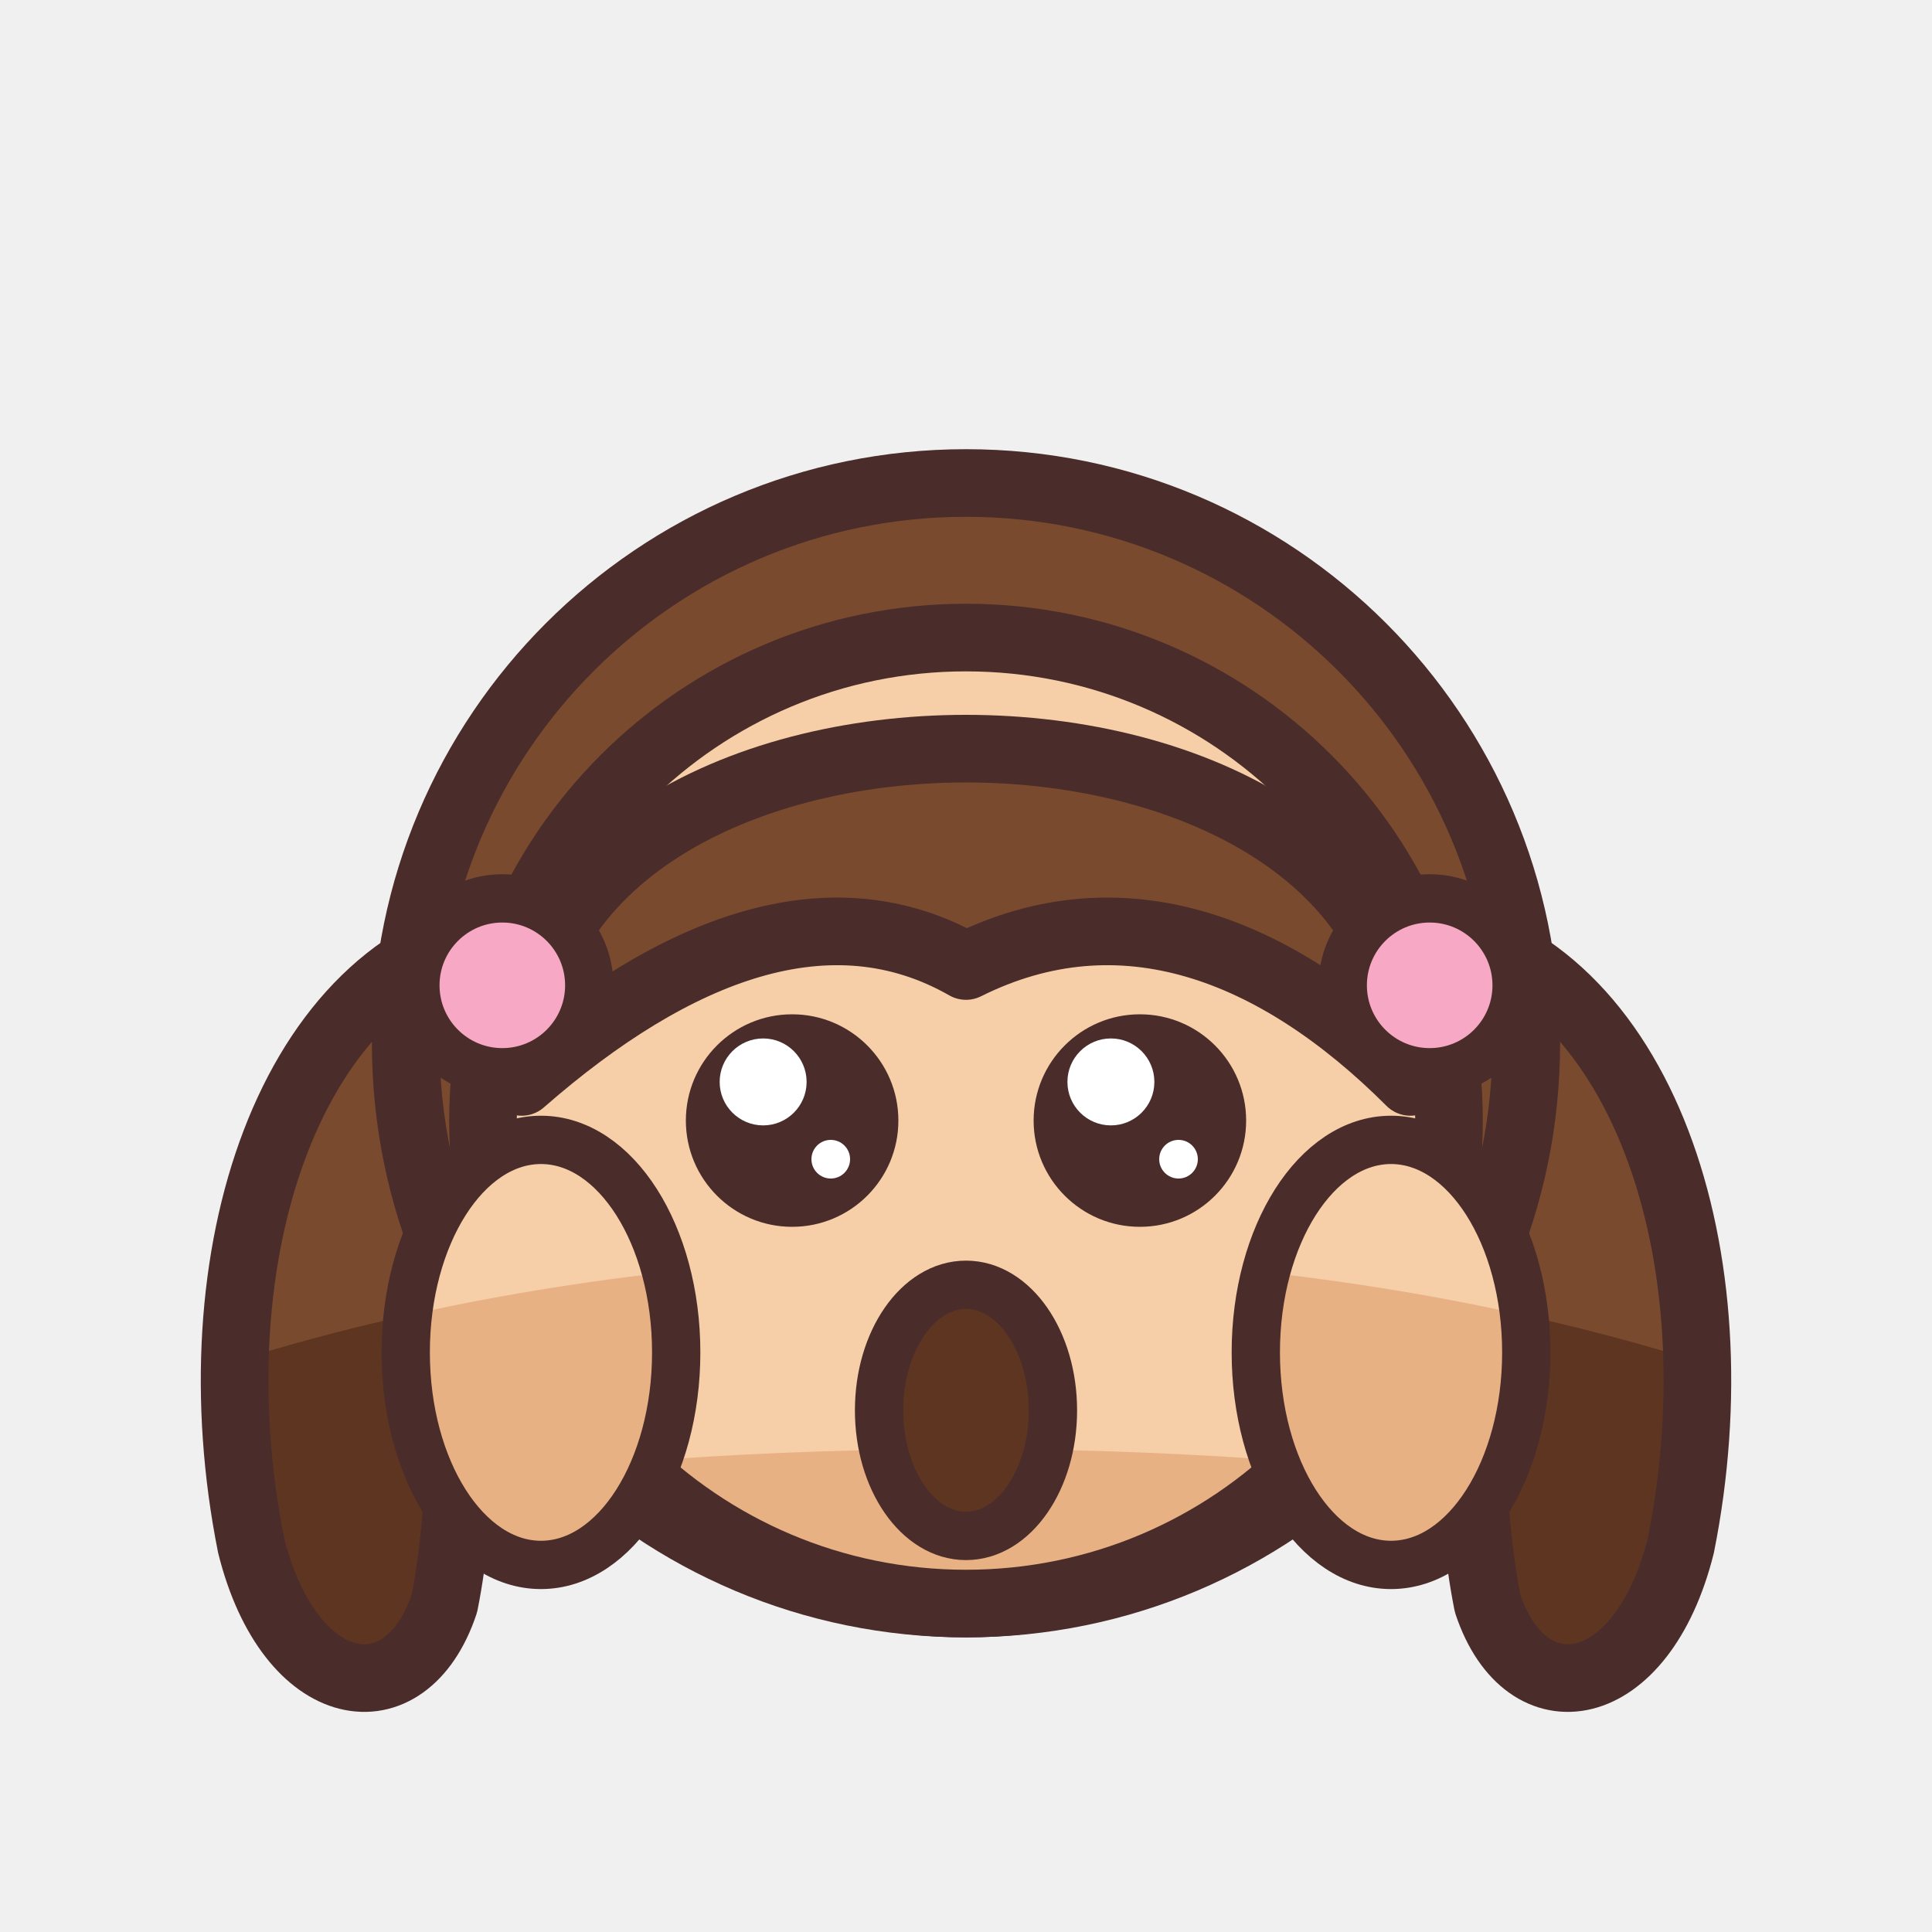
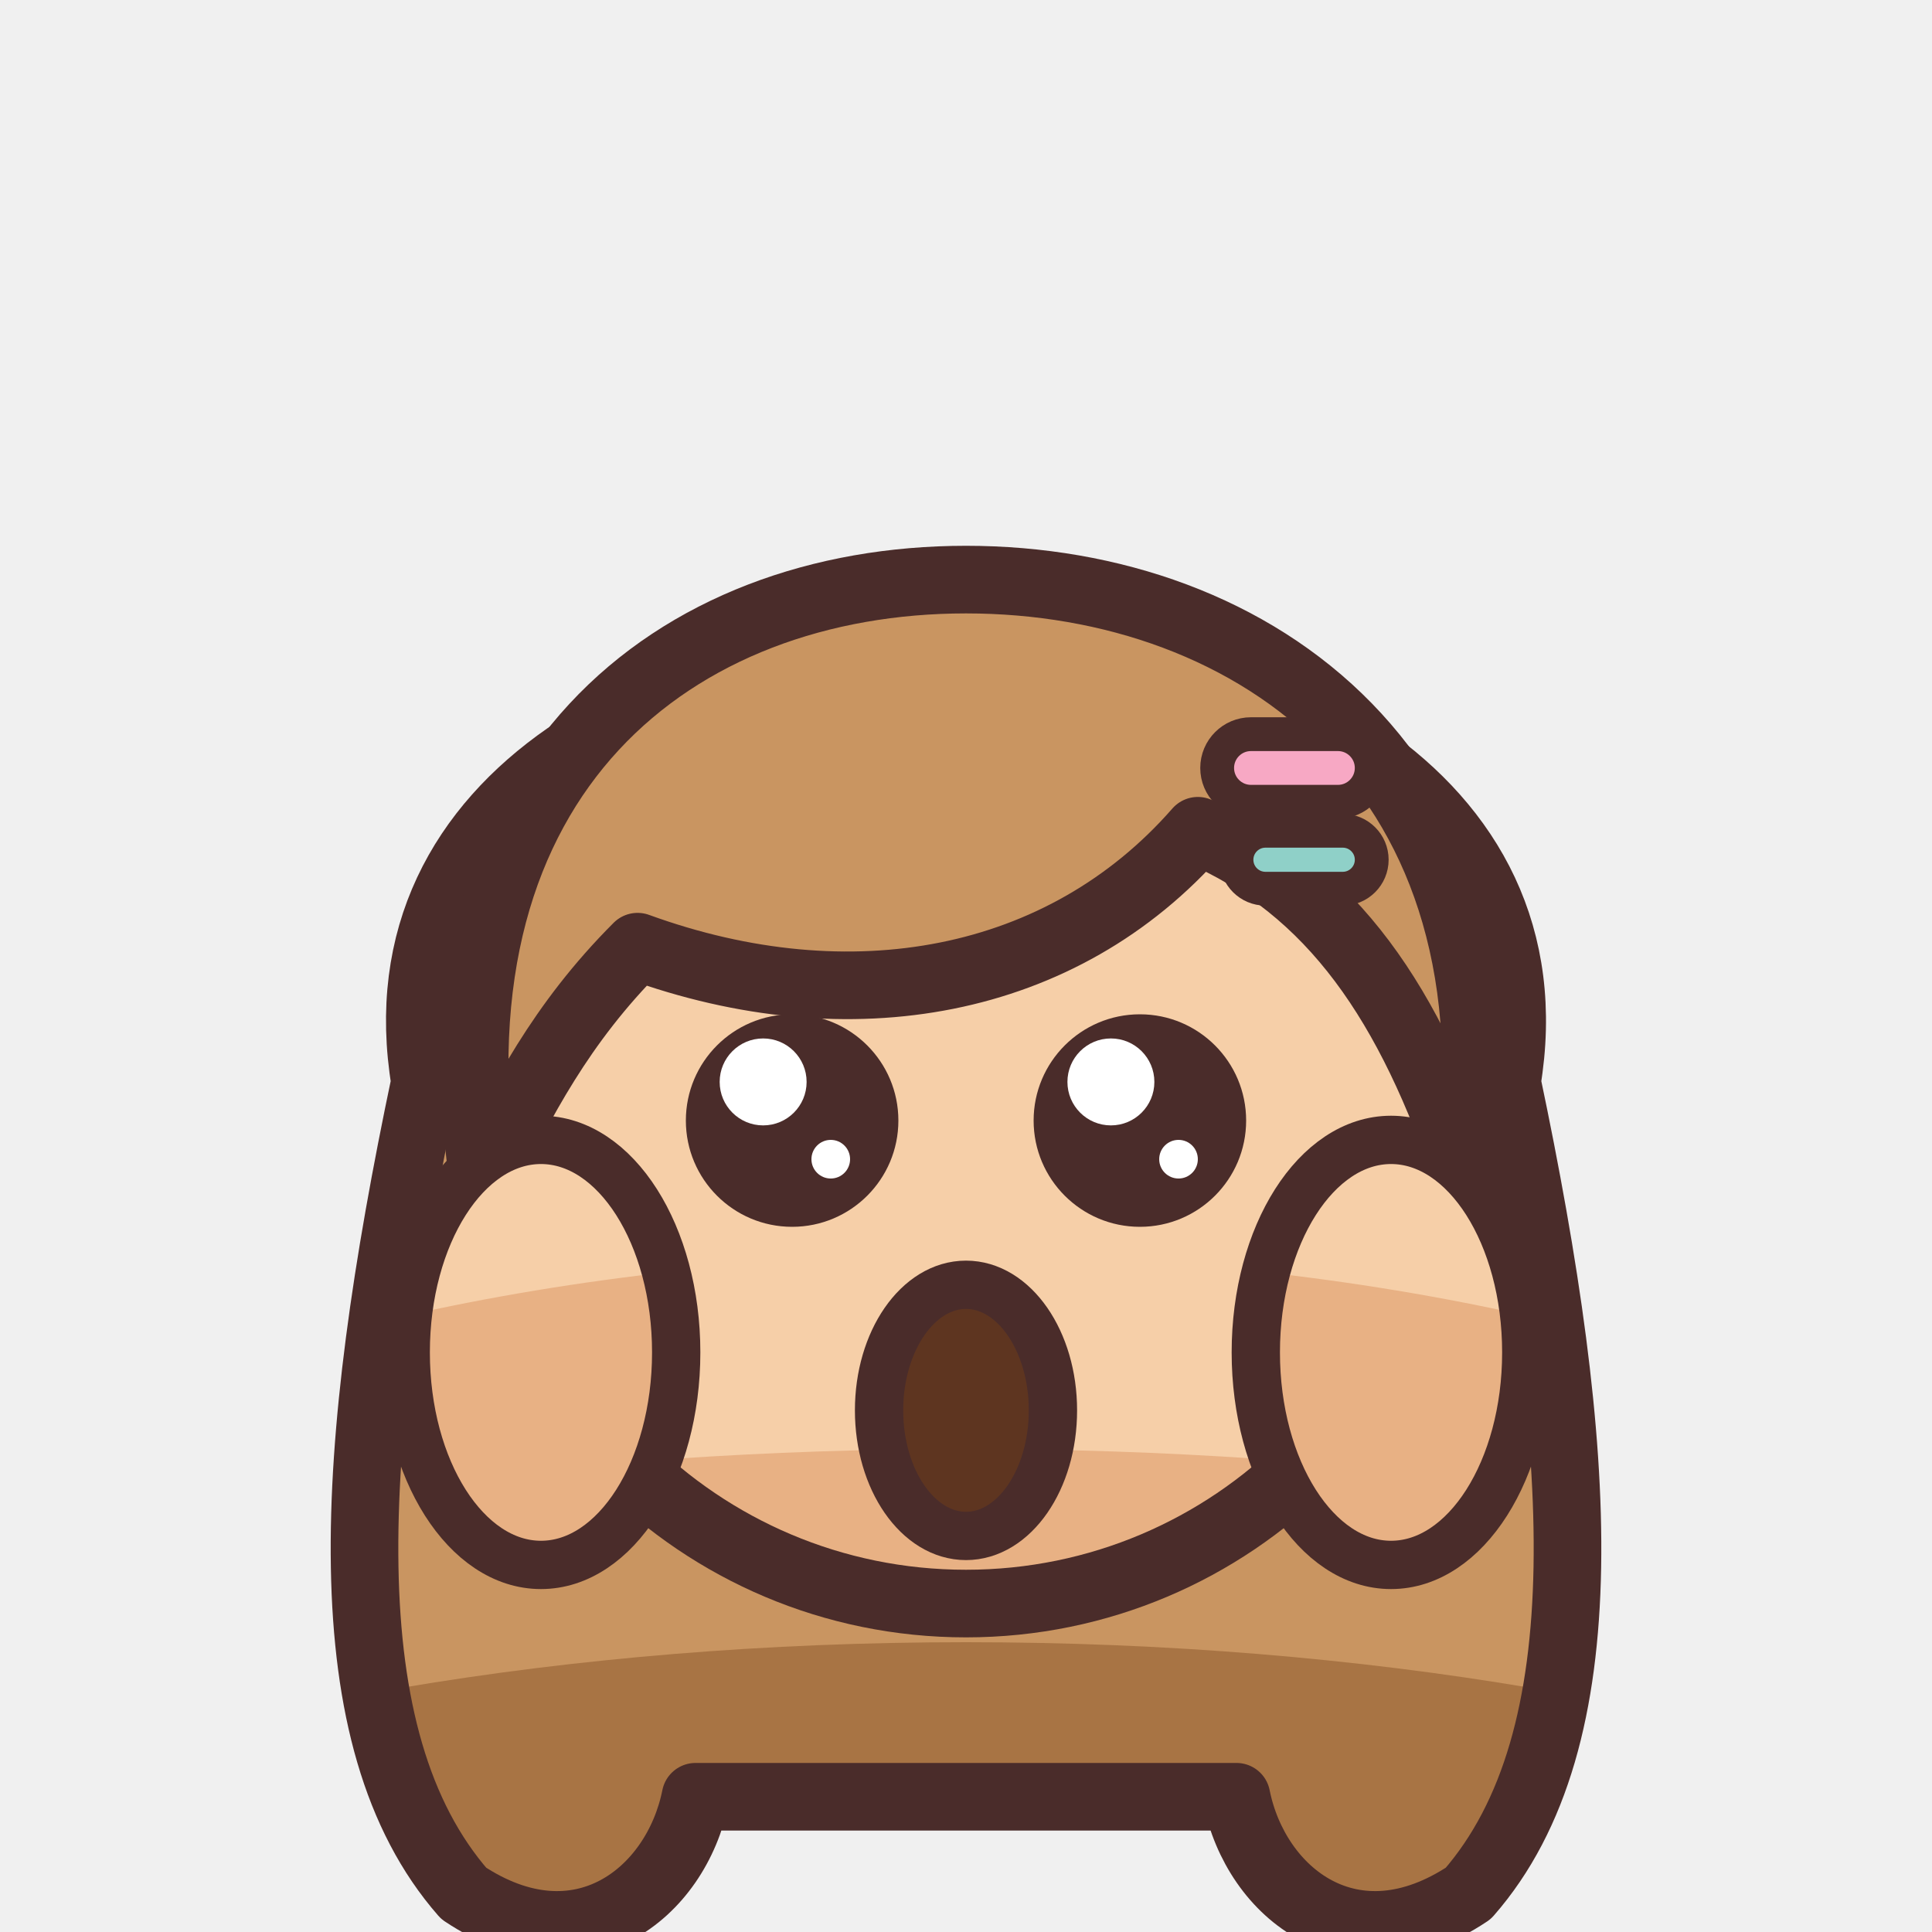
<svg xmlns="http://www.w3.org/2000/svg" viewBox="0 0 200 200">
-   <clipPath id="k656">
-     <path d="M52 96 C30 100 20 130 26 160 C30 176 42 178 46 166 C50 146 44 124 60 108Z" />
+   <clipPath id="k164">
+     <path d="M44 112 C34 52 166 52 156 112 C164 150 166 180 152 196 C140 204 130 196 128 186 L72 186 C70 196 60 204 48 196 C34 180 36 150 44 112Z" />
  </clipPath>
-   <path d="M52 96 C30 100 20 130 26 160 C30 176 42 178 46 166 C50 146 44 124 60 108Z" fill="#7A4A2E" />
-   <g clip-path="url(#k656)">
-     <ellipse cx="100" cy="210" rx="150" ry="80" fill="#5E3520" />
+   <path d="M44 112 C34 52 166 52 156 112 C164 150 166 180 152 196 C140 204 130 196 128 186 L72 186 C70 196 60 204 48 196 C34 180 36 150 44 112Z" fill="#C99561" />
+   <g clip-path="url(#k164)">
+     <ellipse cx="100" cy="230" rx="150" ry="60" fill="#A87444" />
  </g>
-   <path d="M52 96 C30 100 20 130 26 160 C30 176 42 178 46 166 C50 146 44 124 60 108Z" fill="none" stroke="#4A2C2A" stroke-width="7" stroke-linejoin="round" />
-   <clipPath id="k657">
-     <path d="M148 96 C170 100 180 130 174 160 C170 176 158 178 154 166 C150 146 156 124 140 108Z" />
-   </clipPath>
-   <path d="M148 96 C170 100 180 130 174 160 C170 176 158 178 154 166 C150 146 156 124 140 108Z" fill="#7A4A2E" />
-   <g clip-path="url(#k657)">
-     <ellipse cx="100" cy="210" rx="150" ry="80" fill="#5E3520" />
-   </g>
-   <path d="M148 96 C170 100 180 130 174 160 C170 176 158 178 154 166 C150 146 156 124 140 108Z" fill="none" stroke="#4A2C2A" stroke-width="7" stroke-linejoin="round" />
-   <clipPath id="k658">
-     <path d="M42 108 a58 58 0 1 0 116 0 a58 58 0 1 0 -116 0Z" />
-   </clipPath>
-   <path d="M42 108 a58 58 0 1 0 116 0 a58 58 0 1 0 -116 0Z" fill="#7A4A2E" />
-   <g clip-path="url(#k658)">
-     <ellipse cx="100" cy="210" rx="150" ry="80" fill="#5E3520" />
-   </g>
-   <path d="M42 108 a58 58 0 1 0 116 0 a58 58 0 1 0 -116 0Z" fill="none" stroke="#4A2C2A" stroke-width="7" stroke-linejoin="round" />
-   <clipPath id="k668">
+   <path d="M44 112 C34 52 166 52 156 112 C164 150 166 180 152 196 C140 204 130 196 128 186 L72 186 C70 196 60 204 48 196 C34 180 36 150 44 112Z" fill="none" stroke="#4A2C2A" stroke-width="7" stroke-linejoin="round" />
+   <clipPath id="k174">
    <path d="M50 116 a50 50 0 1 0 100 0 a50 50 0 1 0 -100 0Z" />
  </clipPath>
  <path d="M50 116 a50 50 0 1 0 100 0 a50 50 0 1 0 -100 0Z" fill="#F6CFA8" />
-   <g clip-path="url(#k668)">
+   <g clip-path="url(#k174)">
    <ellipse cx="100" cy="200" rx="150" ry="50" fill="#E8B184" />
  </g>
  <path d="M50 116 a50 50 0 1 0 100 0 a50 50 0 1 0 -100 0Z" fill="none" stroke="#4A2C2A" stroke-width="7" stroke-linejoin="round" />
-   <clipPath id="k662">
-     <path d="M54 112 C52 66 148 66 146 112 C132 98 116 92 100 100 C86 92 70 98 54 112Z" />
+   <clipPath id="k168">
+     <path d="M50 122 C44 80 70 60 100 60 C130 60 158 80 152 122 C146 104 138 92 124 86 C110 102 88 106 66 98 C58 106 54 114 50 122Z" />
  </clipPath>
-   <path d="M54 112 C52 66 148 66 146 112 C132 98 116 92 100 100 C86 92 70 98 54 112Z" fill="#7A4A2E" />
-   <g clip-path="url(#k662)">
-     <ellipse cx="100" cy="120" rx="150" ry="16" fill="#5E3520" />
+   <path d="M50 122 C44 80 70 60 100 60 C130 60 158 80 152 122 C146 104 138 92 124 86 C110 102 88 106 66 98 C58 106 54 114 50 122Z" fill="#C99561" />
+   <g clip-path="url(#k168)">
+     <ellipse cx="100" cy="130" rx="150" ry="16" fill="#A87444" />
  </g>
-   <path d="M54 112 C52 66 148 66 146 112 C132 98 116 92 100 100 C86 92 70 98 54 112Z" fill="none" stroke="#4A2C2A" stroke-width="7" stroke-linejoin="round" />
-   <clipPath id="k663">
-     <path d="M43 102 a9 9 0 1 0 18 0 a9 9 0 1 0 -18 0Z" />
+   <path d="M50 122 C44 80 70 60 100 60 C130 60 158 80 152 122 C146 104 138 92 124 86 C110 102 88 106 66 98 C58 106 54 114 50 122Z" fill="none" stroke="#4A2C2A" stroke-width="7" stroke-linejoin="round" />
+   <clipPath id="k169">
+     <path d="M129.5 76 h9.0 a3.5 3.5 0 0 1 3.5 3.5 v0.0 a3.5 3.5 0 0 1 -3.5 3.5 h-9.0 a3.5 3.5 0 0 1 -3.5 -3.5 v-0.0 a3.5 3.5 0 0 1 3.5 -3.5Z" />
  </clipPath>
-   <path d="M43 102 a9 9 0 1 0 18 0 a9 9 0 1 0 -18 0Z" fill="#F7A8C4" />
-   <g clip-path="url(#k663)">
-     <ellipse cx="100" cy="210" rx="150" ry="80" fill="#E883A8" />
-   </g>
-   <path d="M43 102 a9 9 0 1 0 18 0 a9 9 0 1 0 -18 0Z" fill="none" stroke="#4A2C2A" stroke-width="5" stroke-linejoin="round" />
-   <clipPath id="k664">
-     <path d="M139 102 a9 9 0 1 0 18 0 a9 9 0 1 0 -18 0Z" />
+   <path d="M129.5 76 h9.0 a3.5 3.5 0 0 1 3.5 3.5 v0.0 a3.5 3.5 0 0 1 -3.5 3.5 h-9.0 a3.5 3.5 0 0 1 -3.5 -3.5 v-0.0 a3.5 3.5 0 0 1 3.5 -3.5Z" fill="#F7A8C4" />
+   <path d="M129.5 76 h9.0 a3.5 3.5 0 0 1 3.5 3.5 v0.0 a3.5 3.5 0 0 1 -3.5 3.5 h-9.0 a3.5 3.5 0 0 1 -3.5 -3.5 v-0.0 a3.5 3.5 0 0 1 3.5 -3.5Z" fill="none" stroke="#4A2C2A" stroke-width="3.5" stroke-linejoin="round" />
+   <clipPath id="k170">
+     <path d="M131 86 h8 a3 3 0 0 1 3 3 v0 a3 3 0 0 1 -3 3 h-8 a3 3 0 0 1 -3 -3 v0 a3 3 0 0 1 3 -3Z" />
  </clipPath>
-   <path d="M139 102 a9 9 0 1 0 18 0 a9 9 0 1 0 -18 0Z" fill="#F7A8C4" />
-   <g clip-path="url(#k664)">
-     <ellipse cx="100" cy="210" rx="150" ry="80" fill="#E883A8" />
-   </g>
-   <path d="M139 102 a9 9 0 1 0 18 0 a9 9 0 1 0 -18 0Z" fill="none" stroke="#4A2C2A" stroke-width="5" stroke-linejoin="round" />
+   <path d="M131 86 h8 a3 3 0 0 1 3 3 v0 a3 3 0 0 1 -3 3 h-8 a3 3 0 0 1 -3 -3 v0 a3 3 0 0 1 3 -3Z" fill="#8FD0C8" />
+   <path d="M131 86 h8 a3 3 0 0 1 3 3 v0 a3 3 0 0 1 -3 3 h-8 a3 3 0 0 1 -3 -3 v0 a3 3 0 0 1 3 -3Z" fill="none" stroke="#4A2C2A" stroke-width="3.5" stroke-linejoin="round" />
  <circle cx="82" cy="116" r="11" fill="#4A2C2A" />
  <circle cx="79" cy="112" r="4.5" fill="#fff" />
  <circle cx="86" cy="120" r="2" fill="#fff" />
  <circle cx="118" cy="116" r="11" fill="#4A2C2A" />
  <circle cx="115" cy="112" r="4.5" fill="#fff" />
  <circle cx="122" cy="120" r="2" fill="#fff" />
-   <clipPath id="k653">
+   <clipPath id="k161">
    <path d="M91 146 a9 13 0 1 0 18 0 a9 13 0 1 0 -18 0Z" />
  </clipPath>
  <path d="M91 146 a9 13 0 1 0 18 0 a9 13 0 1 0 -18 0Z" fill="#5E3520" />
  <path d="M91 146 a9 13 0 1 0 18 0 a9 13 0 1 0 -18 0Z" fill="none" stroke="#4A2C2A" stroke-width="5" stroke-linejoin="round" />
-   <clipPath id="k654">
+   <clipPath id="k162">
    <path d="M42 140 a14 22 0 1 0 28 0 a14 22 0 1 0 -28 0Z" />
  </clipPath>
  <path d="M42 140 a14 22 0 1 0 28 0 a14 22 0 1 0 -28 0Z" fill="#F6CFA8" />
-   <g clip-path="url(#k654)">
+   <g clip-path="url(#k162)">
    <ellipse cx="100" cy="210" rx="150" ry="80" fill="#E8B184" />
  </g>
  <path d="M42 140 a14 22 0 1 0 28 0 a14 22 0 1 0 -28 0Z" fill="none" stroke="#4A2C2A" stroke-width="5" stroke-linejoin="round" />
-   <clipPath id="k655">
+   <clipPath id="k163">
    <path d="M130 140 a14 22 0 1 0 28 0 a14 22 0 1 0 -28 0Z" />
  </clipPath>
  <path d="M130 140 a14 22 0 1 0 28 0 a14 22 0 1 0 -28 0Z" fill="#F6CFA8" />
-   <g clip-path="url(#k655)">
+   <g clip-path="url(#k163)">
    <ellipse cx="100" cy="210" rx="150" ry="80" fill="#E8B184" />
  </g>
  <path d="M130 140 a14 22 0 1 0 28 0 a14 22 0 1 0 -28 0Z" fill="none" stroke="#4A2C2A" stroke-width="5" stroke-linejoin="round" />
</svg>
